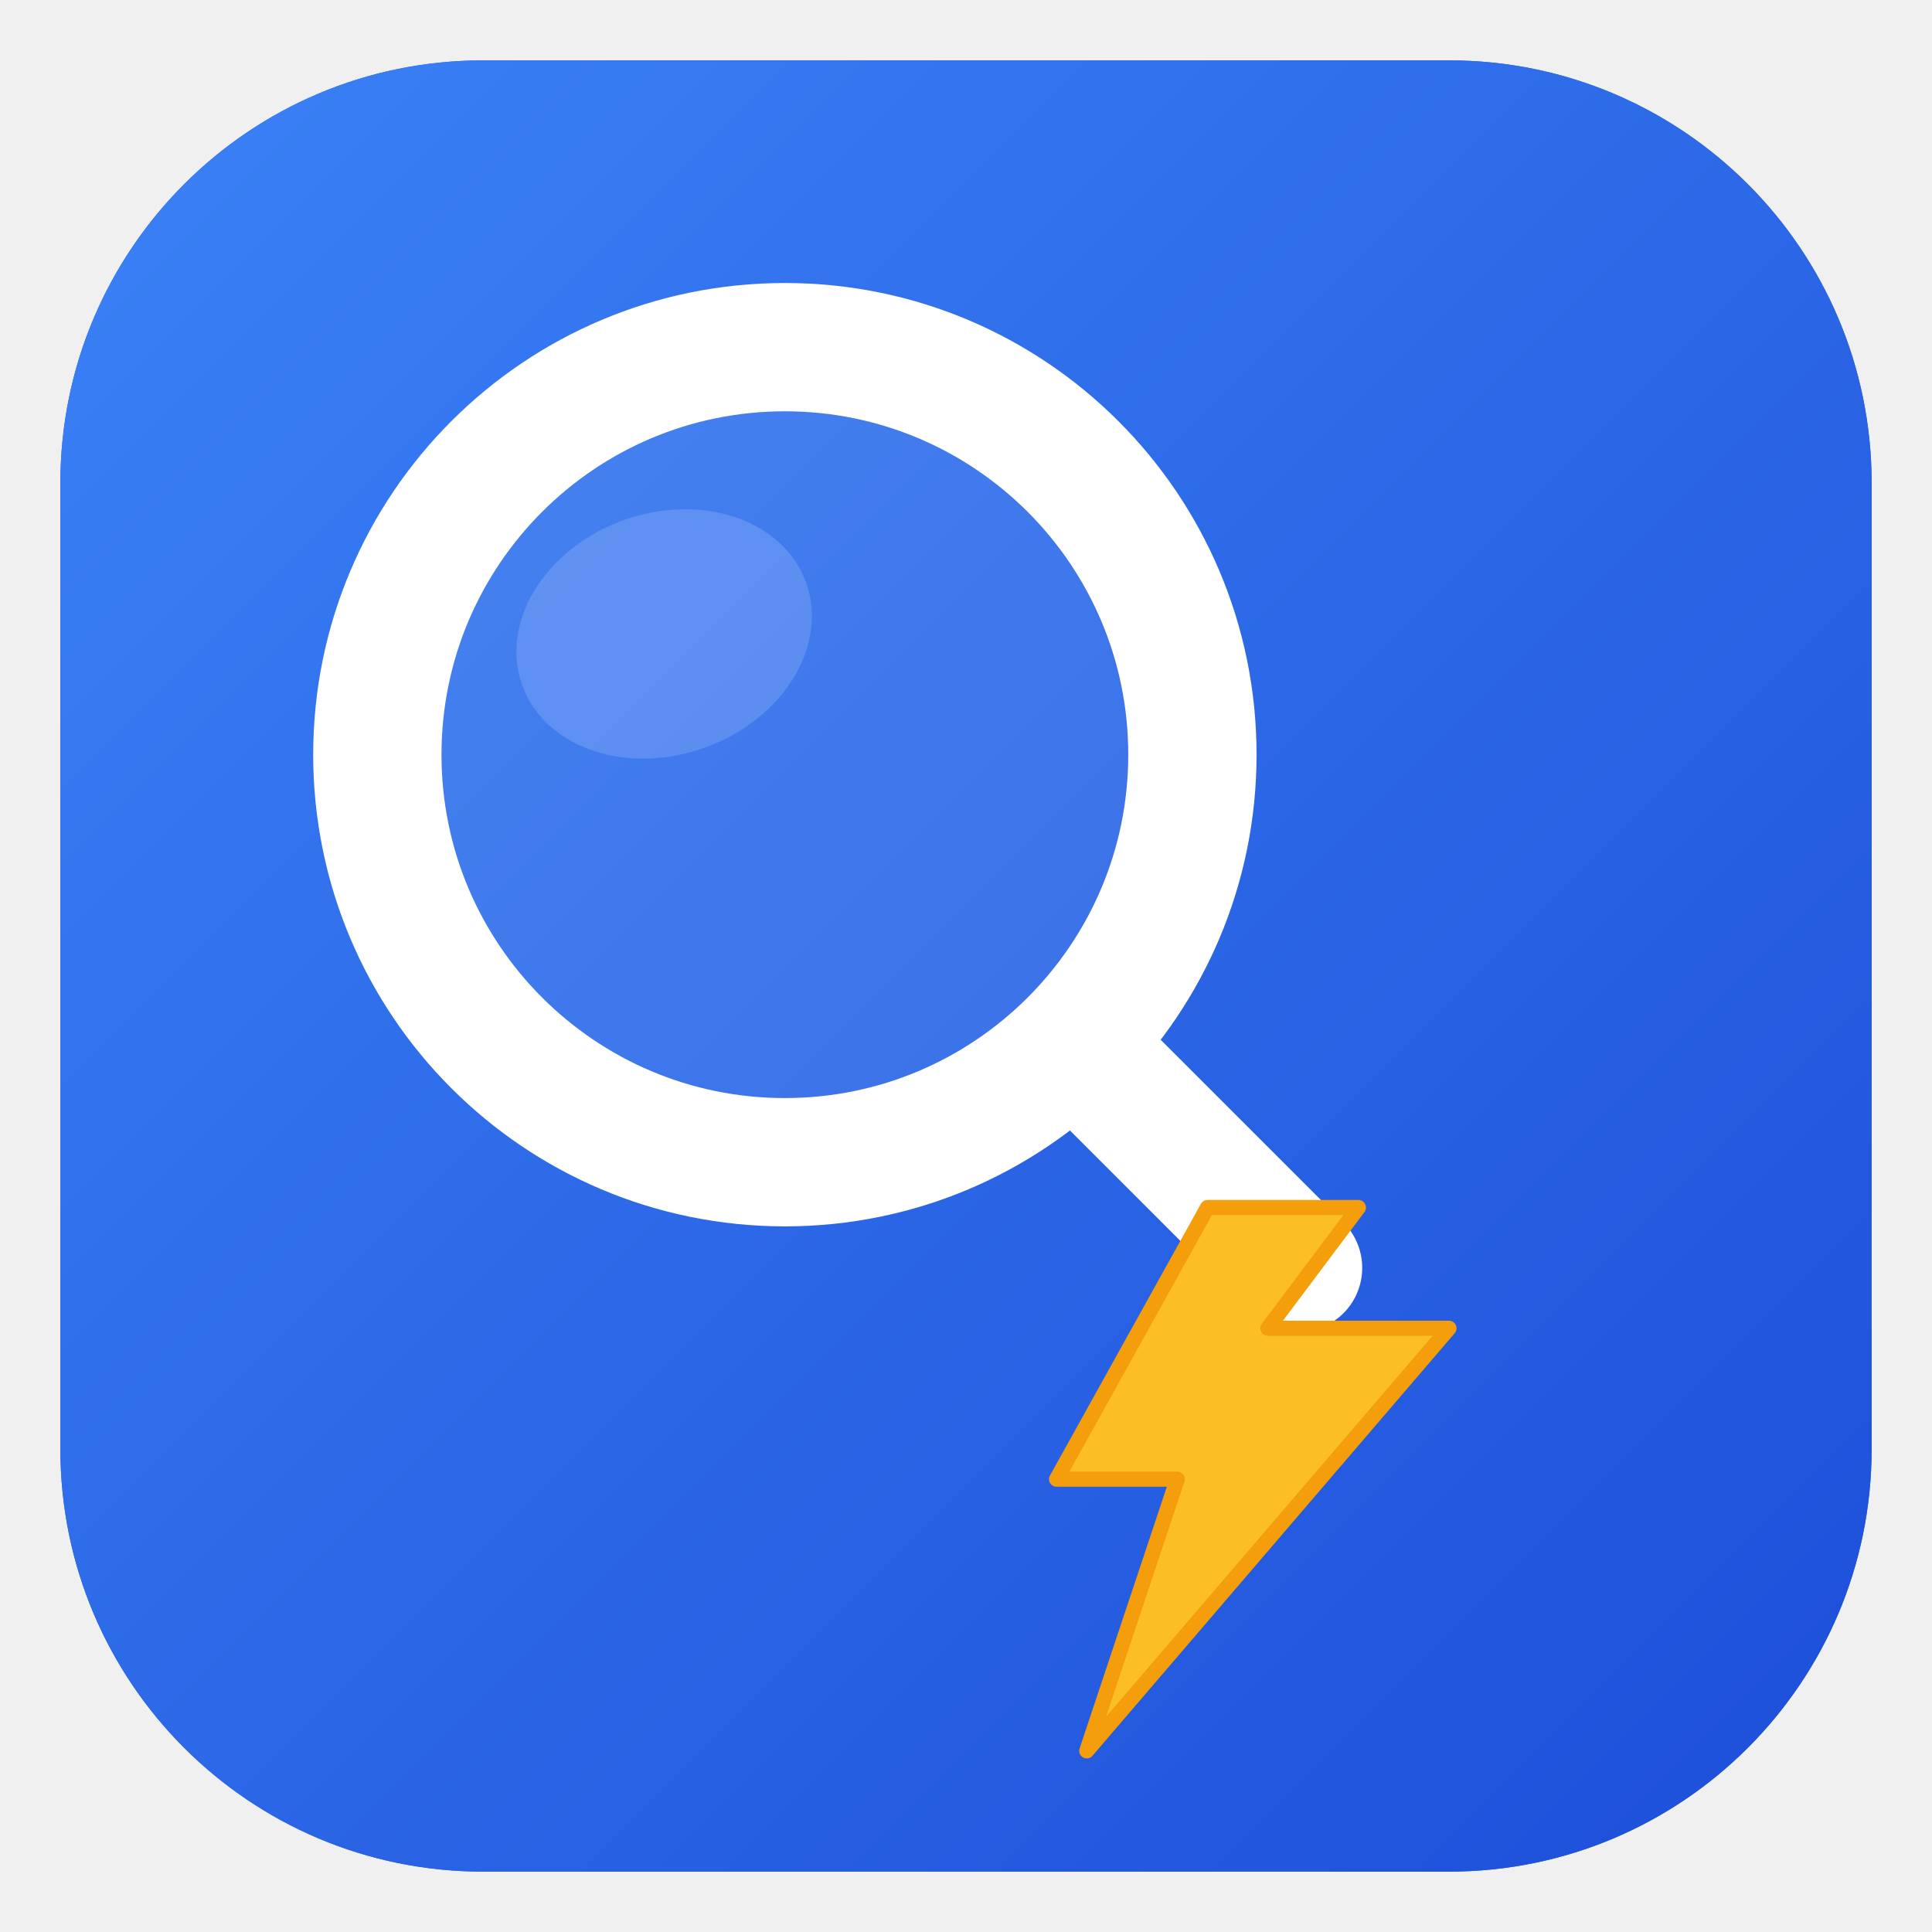
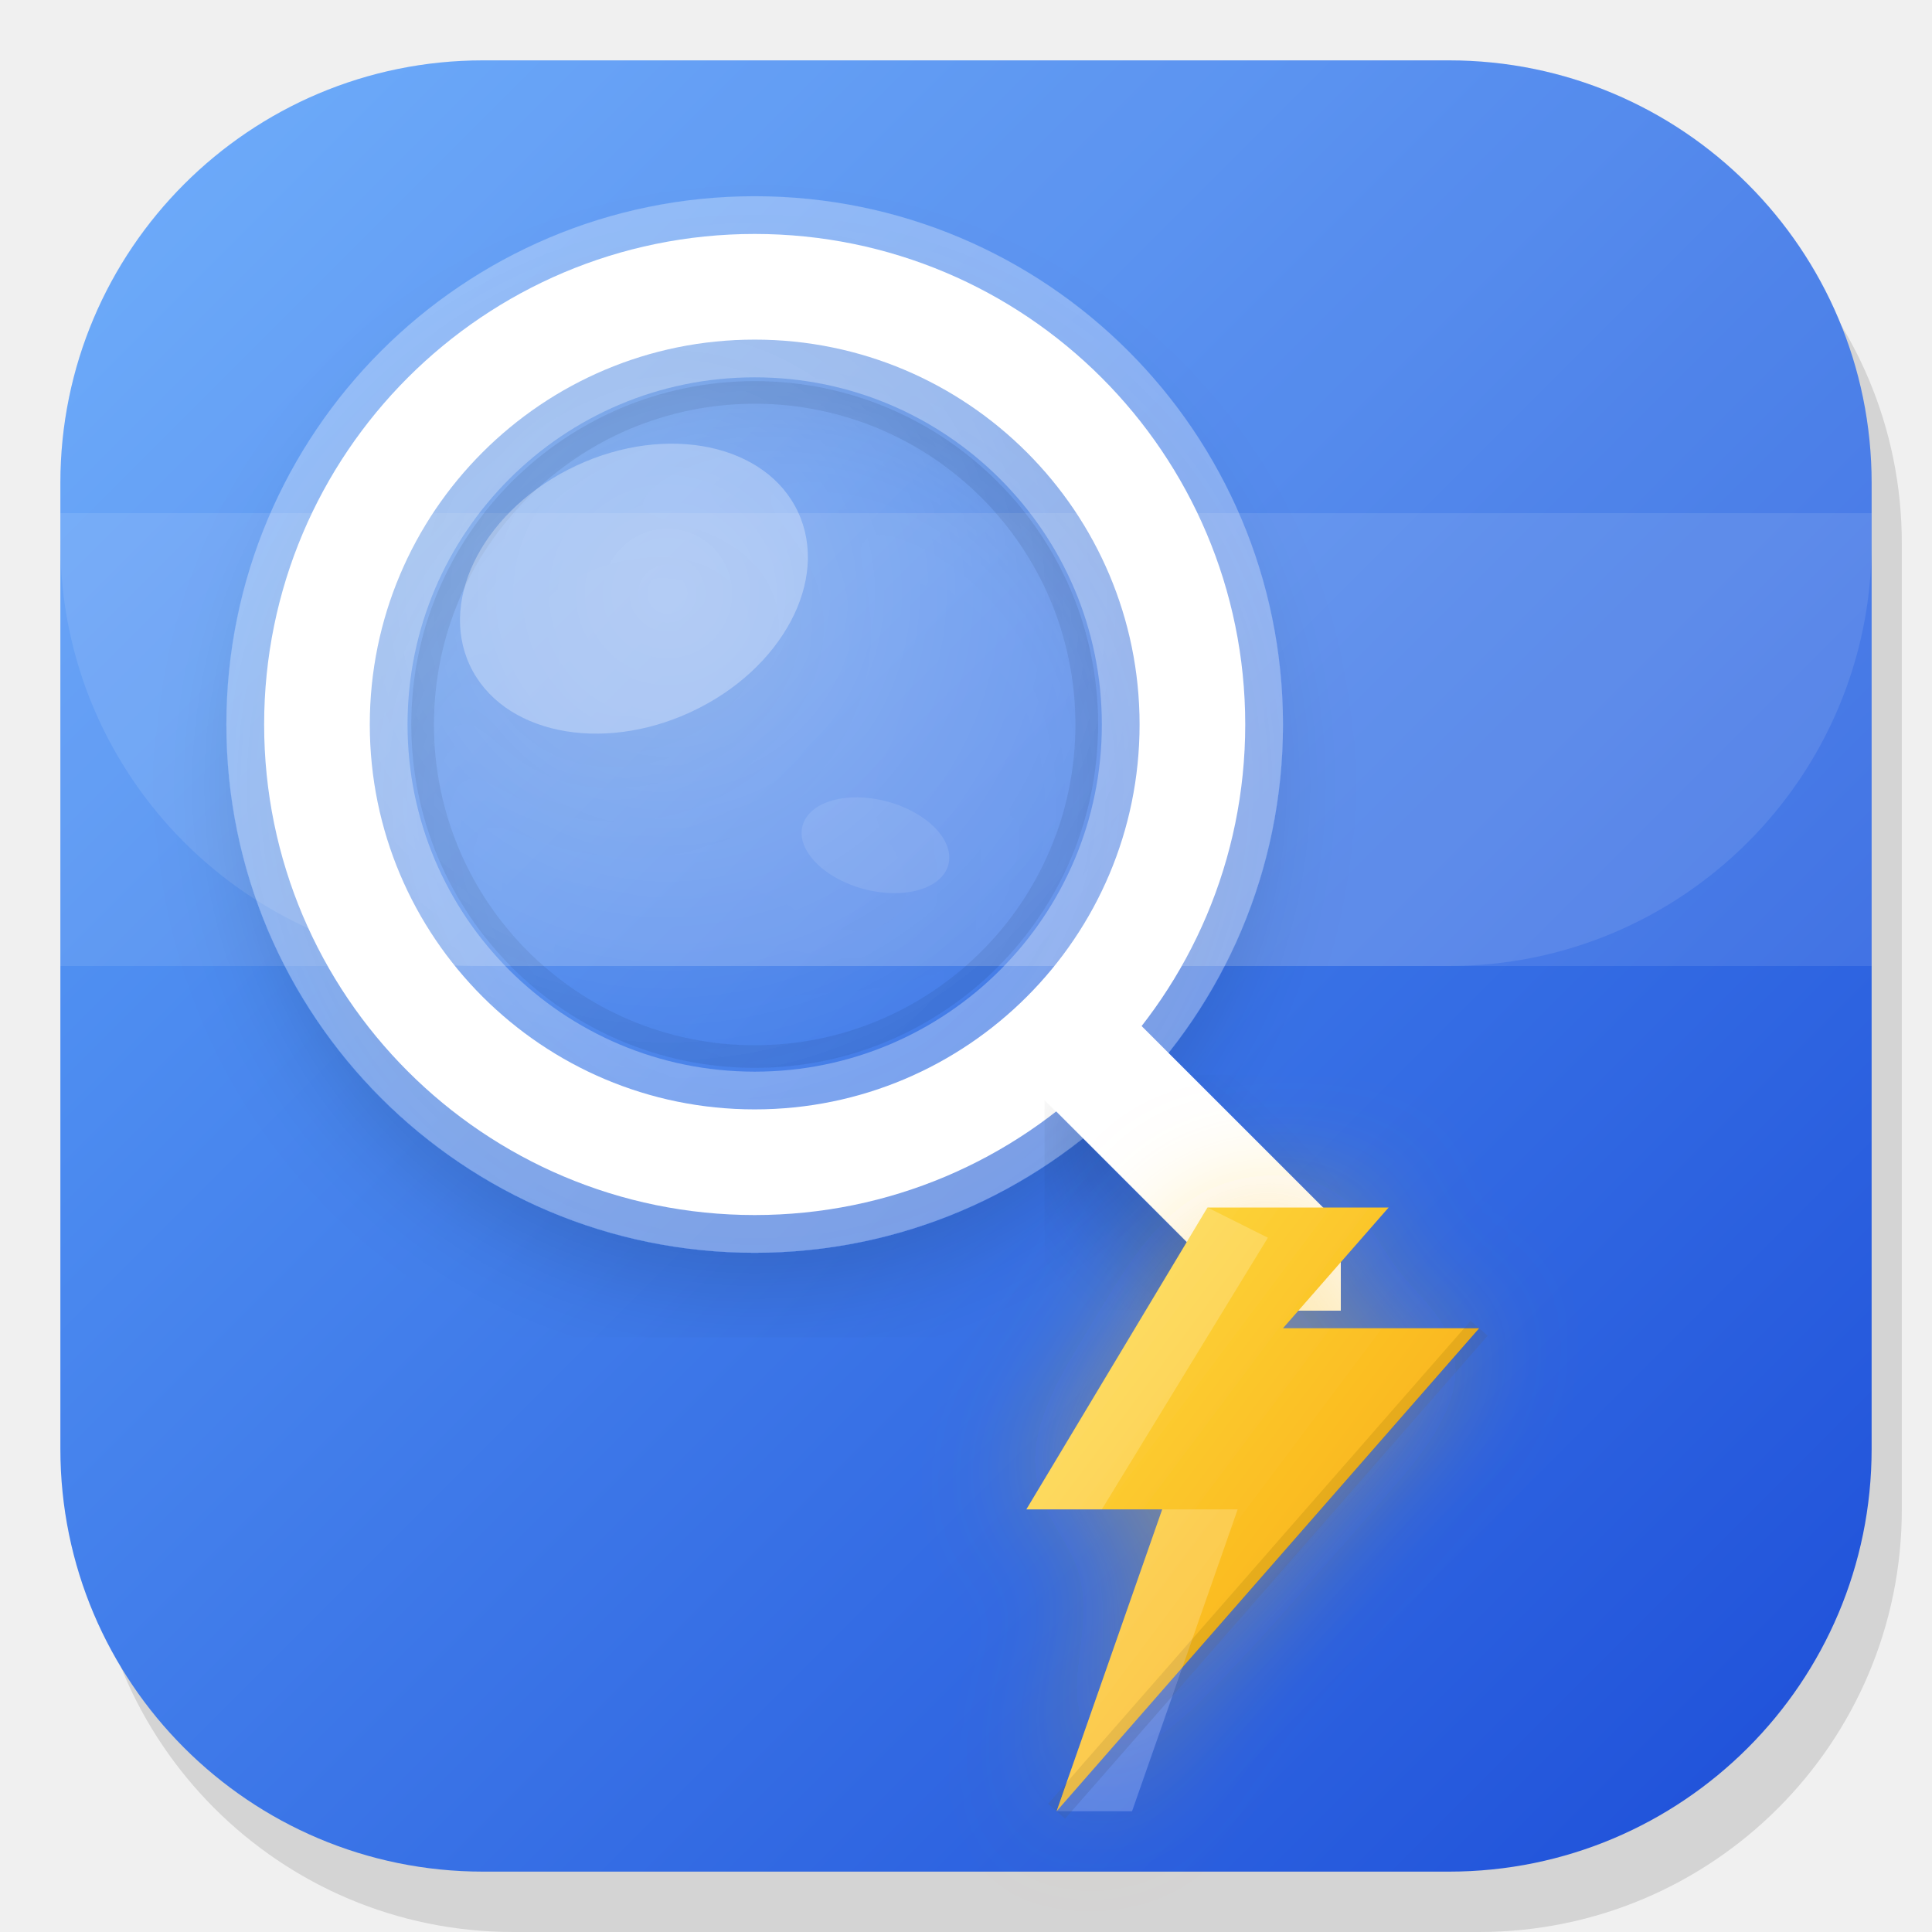
<svg xmlns="http://www.w3.org/2000/svg" viewBox="0 0 128 128" width="128" height="128">
-   <rect x="4" y="4" width="120" height="120" rx="28" ry="28" fill="#2563eb" />
-   <rect x="4" y="4" width="120" height="120" rx="28" ry="28" fill="url(#bgGrad)" />
  <defs>
    <linearGradient id="bgGrad" x1="0%" y1="0%" x2="100%" y2="100%">
-       <stop offset="0%" style="stop-color:#3b82f6;stop-opacity:1" />
-       <stop offset="100%" style="stop-color:#1d4ed8;stop-opacity:1" />
+       <stop offset="0%" style="stop-color:#60a5fa" />
+       <stop offset="100%" style="stop-color:#1d4ed8" />
    </linearGradient>
+     <radialGradient id="lensGrad" cx="40%" cy="35%" r="60%">
+       <stop offset="0%" style="stop-color:rgba(255,255,255,0.25)" />
+       <stop offset="100%" style="stop-color:rgba(255,255,255,0.02)" />
+     </radialGradient>
+     <linearGradient id="boltGrad" x1="0%" y1="0%" x2="100%" y2="100%">
+       <stop offset="0%" style="stop-color:#fde047" />
+       <stop offset="50%" style="stop-color:#fbbf24" />
+       <stop offset="100%" style="stop-color:#f59e0b" />
+     </linearGradient>
+     <filter id="shadow" x="-20%" y="-20%" width="140%" height="140%">
+       <feDropShadow dx="0" dy="4" stdDeviation="3" flood-color="#000" flood-opacity="0.15" />
+     </filter>
+     <filter id="lensShadow">
+       <feGaussianBlur in="SourceAlpha" stdDeviation="3" result="blur" />
+       <feOffset dx="2" dy="2" result="offsetBlur" />
+       <feComposite in="SourceGraphic" in2="offsetBlur" operator="over" />
+     </filter>
+     <filter id="boltGlow" x="-30%" y="-30%" width="160%" height="160%">
+       <feGaussianBlur in="SourceAlpha" stdDeviation="4" result="blur" />
+       <feFlood flood-color="#fbbf24" flood-opacity="0.4" />
+       <feComposite in2="blur" operator="in" result="glow" />
+       <feMerge>
+         <feMergeNode in="glow" />
+         <feMergeNode in="SourceGraphic" />
+       </feMerge>
+     </filter>
  </defs>
-   <circle cx="52" cy="50" r="27" fill="rgba(255,255,255,0.08)" stroke="white" stroke-width="8.5" />
-   <ellipse cx="44" cy="42" rx="10" ry="8" fill="rgba(255,255,255,0.15)" transform="rotate(-20 44 42)" />
-   <line x1="72" y1="70" x2="86" y2="84" stroke="white" stroke-width="8.5" stroke-linecap="round" />
-   <polygon points="80,80 70,98 78,98 72,116 96,88 84,88 90,80" fill="#fbbf24" stroke="#f59e0b" stroke-width="1" stroke-linejoin="round" />
+   <rect x="6" y="8" width="120" height="120" rx="28" ry="28" fill="rgba(0,0,0,0.12)" />
+   <rect x="4" y="4" width="120" height="120" rx="28" ry="28" fill="url(#bgGrad)" />
+   <rect x="4" y="4" width="120" height="60" rx="28" ry="28" fill="rgba(255,255,255,0.1)" />
+   <rect x="4" y="34" width="120" height="30" fill="rgba(255,255,255,0.1)" />
+   <g filter="url(#shadow)">
+     <circle cx="50" cy="48" r="29" fill="none" stroke="rgba(255,255,255,0.3)" stroke-width="12" />
+     <circle cx="50" cy="48" r="29" fill="url(#lensGrad)" stroke="white" stroke-width="7" />
+     <circle cx="50" cy="48" r="22" fill="none" stroke="rgba(0,0,0,0.06)" stroke-width="1.5" />
+     <ellipse cx="42" cy="39" rx="12" ry="9" fill="rgba(255,255,255,0.3)" transform="rotate(-25 42 39)" />
+     <ellipse cx="58" cy="56" rx="5" ry="3" fill="rgba(255,255,255,0.1)" transform="rotate(15 58 56)" />
+   </g>
+   <line x1="72" y1="70" x2="86" y2="84" stroke="white" stroke-width="8" stroke-linecap="round" filter="url(#shadow)" />
+   <line x1="72" y1="68" x2="84" y2="80" stroke="rgba(255,255,255,0.4)" stroke-width="3" stroke-linecap="round" />
+   <g filter="url(#boltGlow)">
+     <polygon points="80,80 68,100 77,100 70,120 98,88 85,88 92,80" fill="url(#boltGrad)" />
+     <polygon points="80,80 68,100 77,100 70,120 75,120 82,100 73,100 84,82" fill="rgba(255,255,255,0.2)" />
+     <line x1="98" y1="88" x2="70" y2="120" stroke="rgba(0,0,0,0.08)" stroke-width="1.5" />
+   </g>
</svg>
